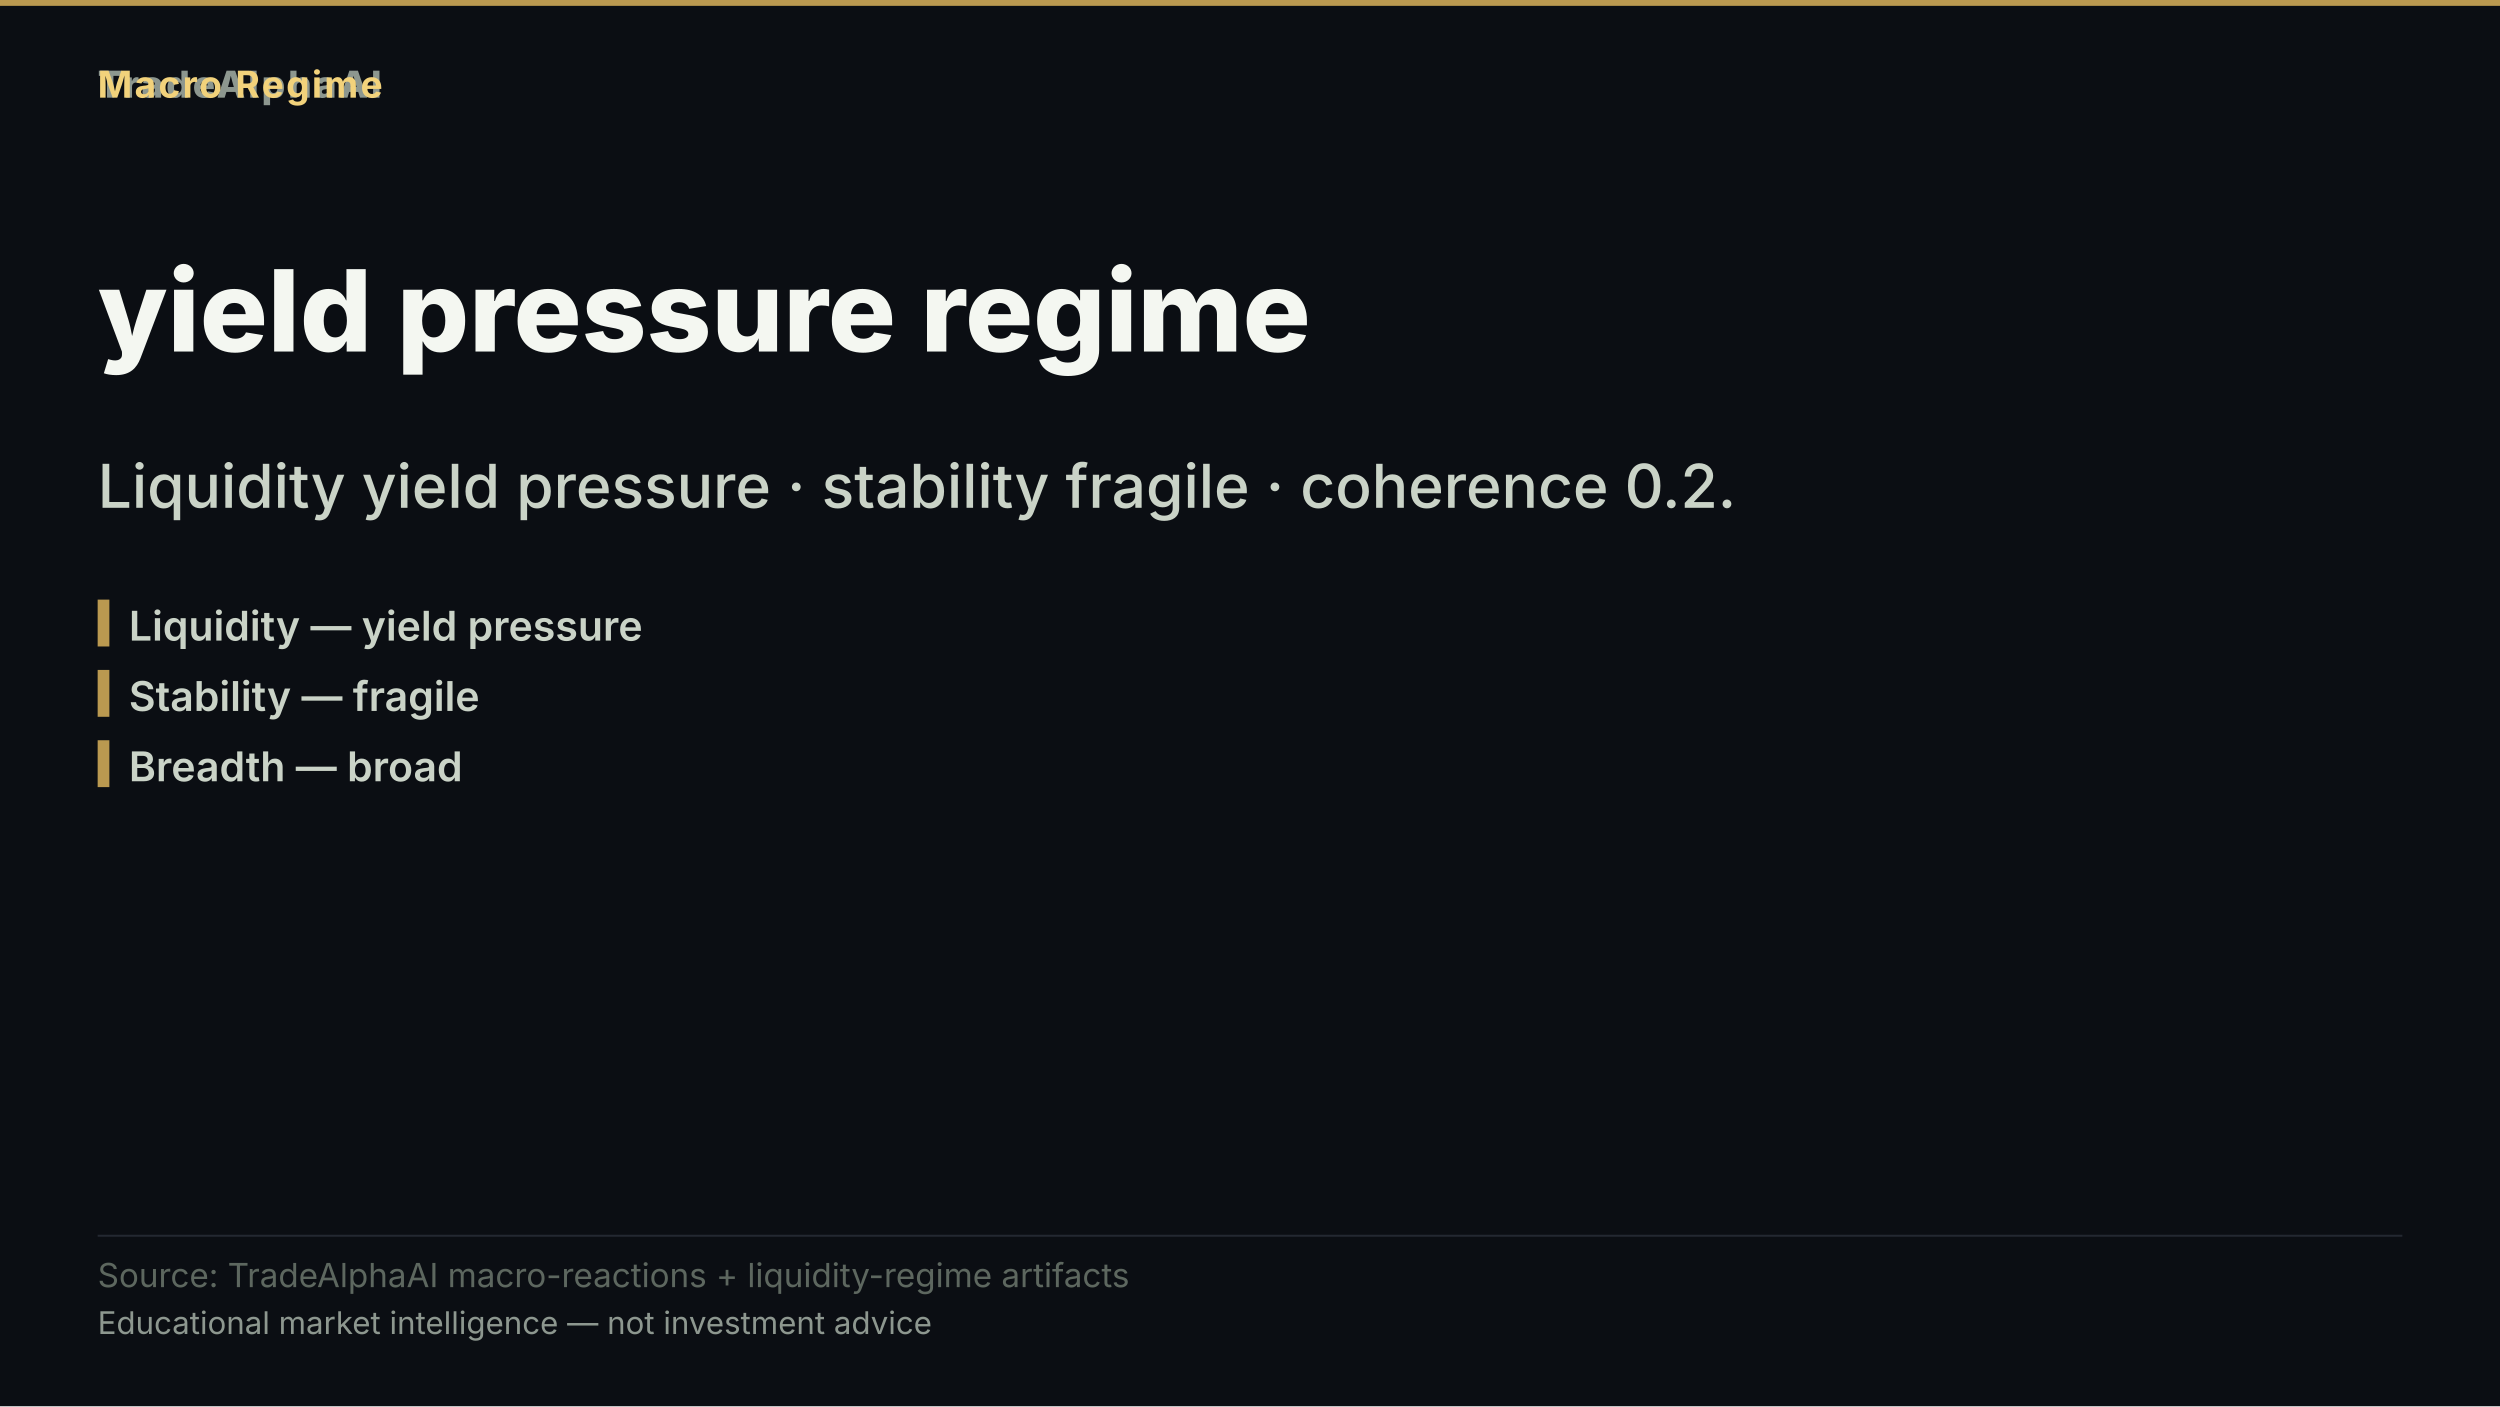
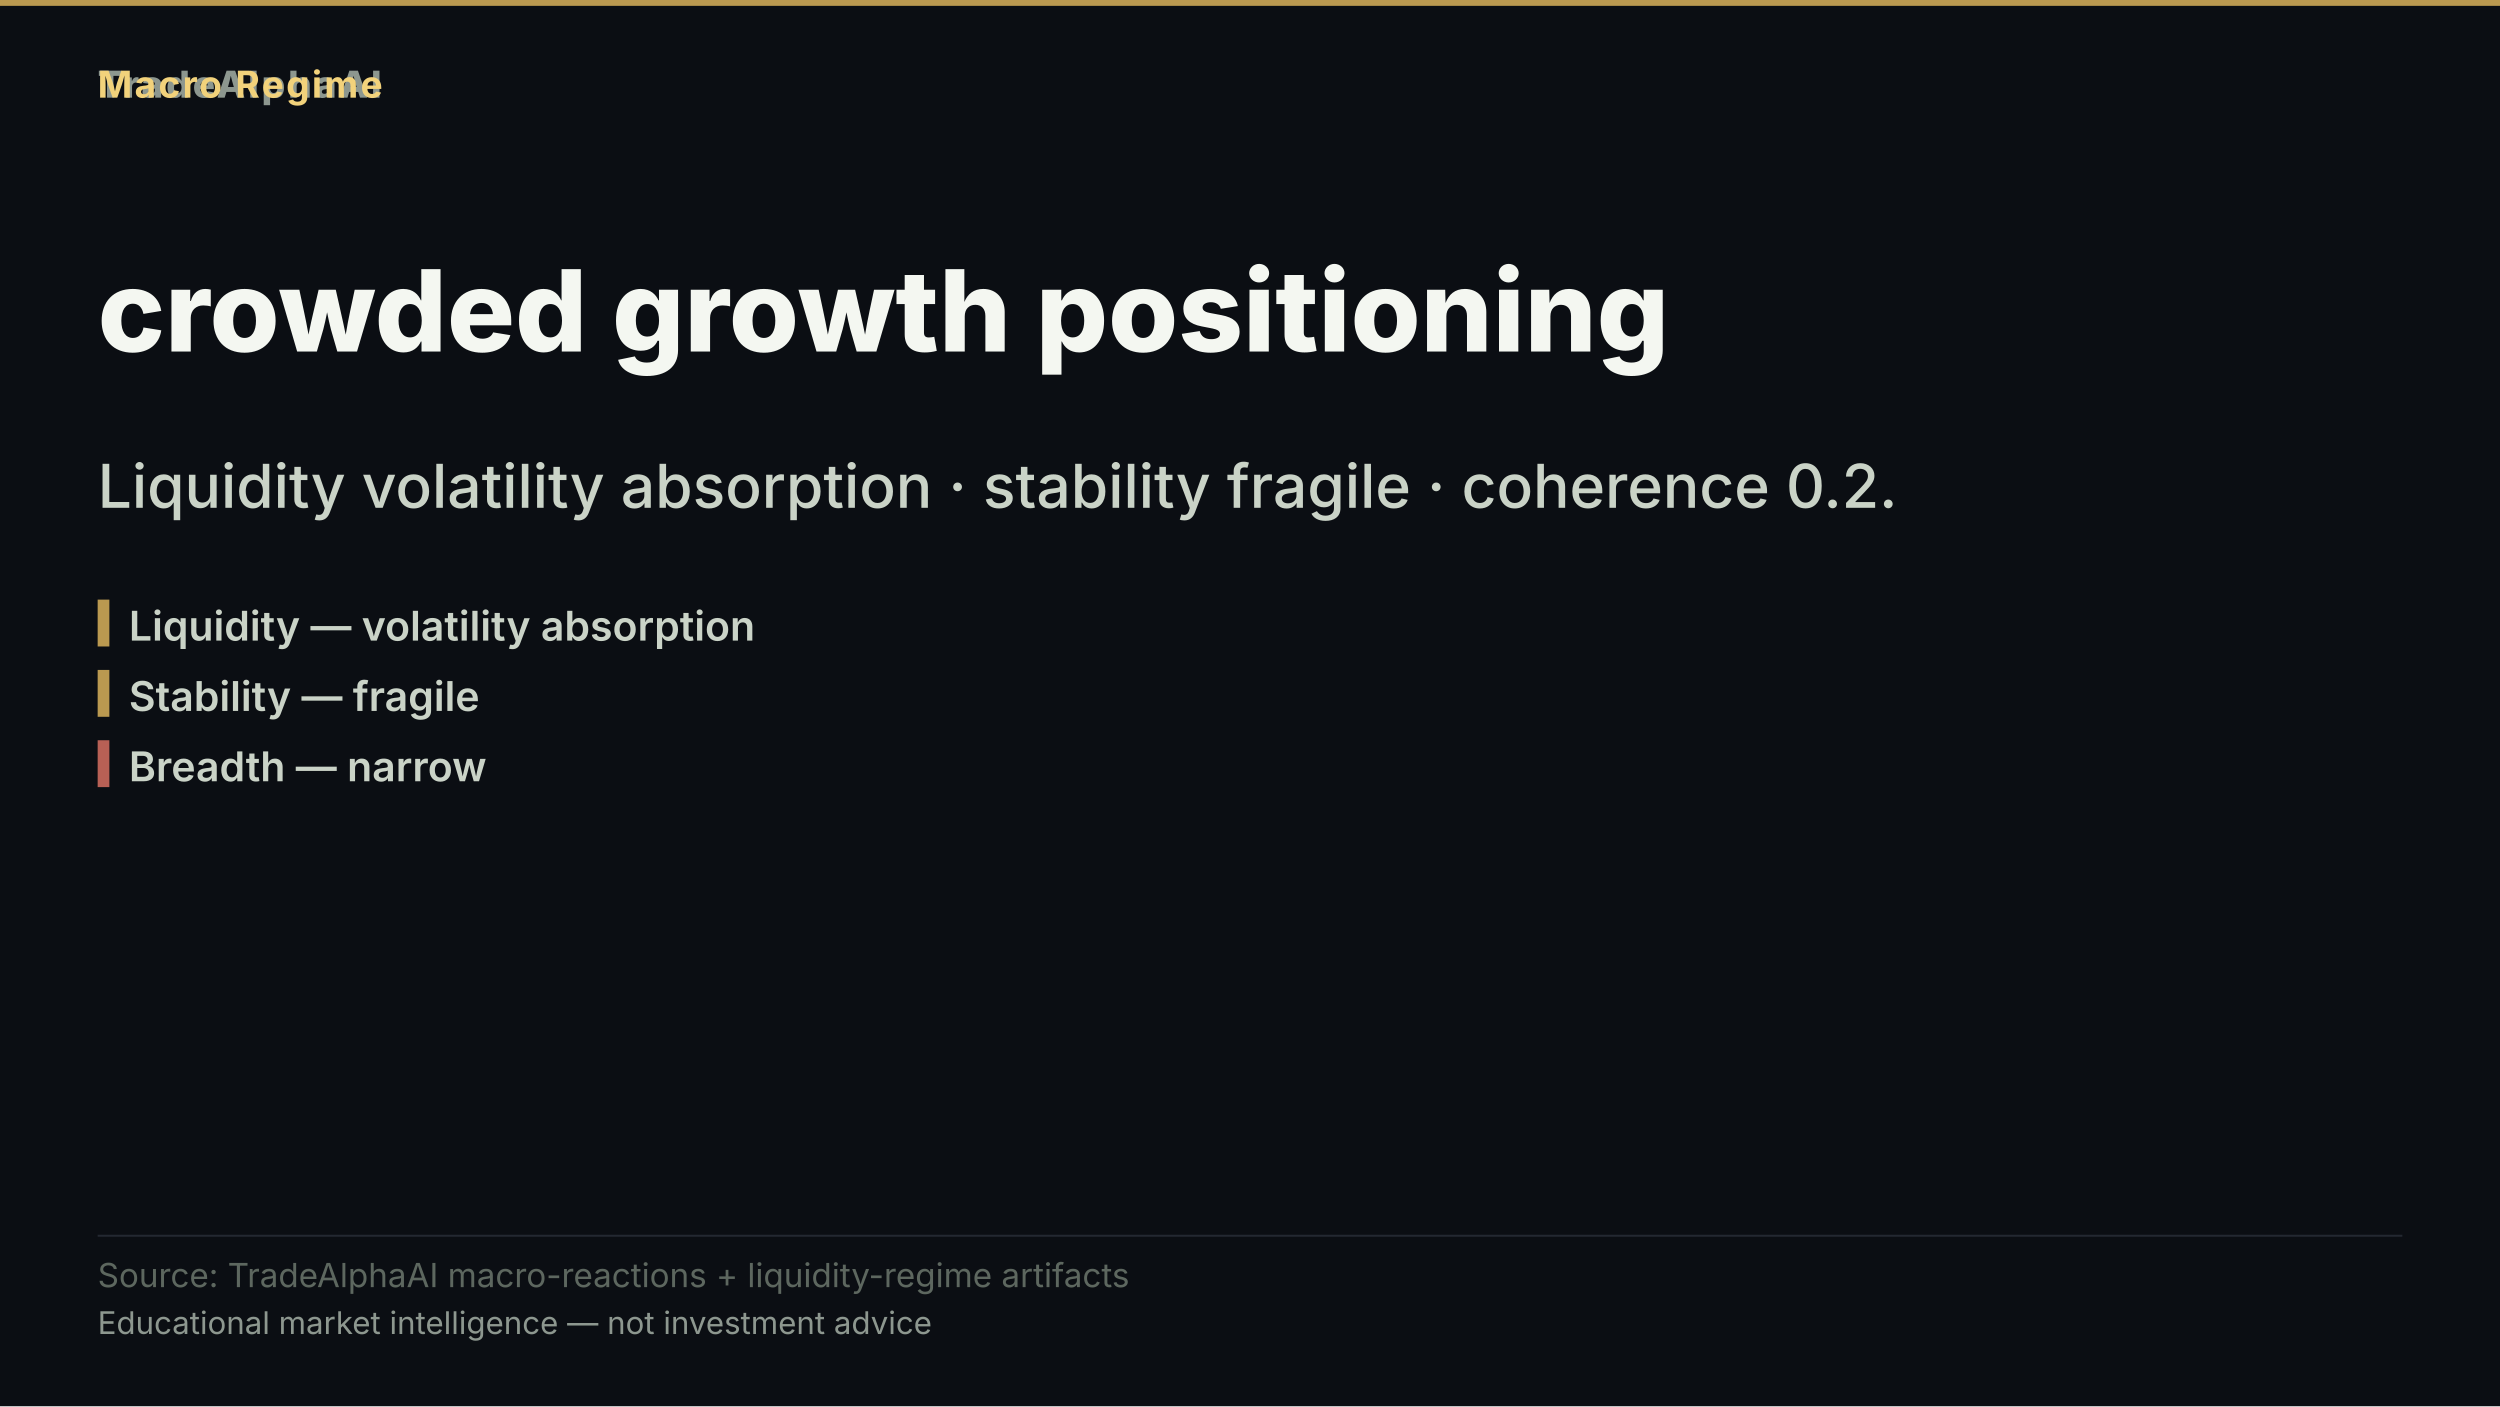
- <svg xmlns="http://www.w3.org/2000/svg" width="1280" height="720" viewBox="0 0 1280 720" role="img" aria-label="yield pressure regime">
+ <svg xmlns="http://www.w3.org/2000/svg" width="1280" height="720" viewBox="0 0 1280 720" role="img" aria-label="crowded growth positioning">
  <rect width="1280" height="720" fill="#0b0e13" />
  <rect x="0" y="0" width="1280" height="3" fill="#d8b15a" opacity="0.85" />
  <text x="50" y="50" font-family="'Inter','Segoe UI','Helvetica Neue',Arial,sans-serif" font-size="19" font-weight="800" letter-spacing="1.5" fill="#8d978f" text-anchor="start">TradeAlphaAI</text>
  <text x="50" y="50" font-family="'Inter','Segoe UI','Helvetica Neue',Arial,sans-serif" font-size="19" font-weight="700" letter-spacing="1.2" fill="#f2d27b" text-anchor="start">Macro Regime</text>
-   <text x="50" y="180" font-family="'Inter','Segoe UI','Helvetica Neue',Arial,sans-serif" font-size="58" font-weight="800" fill="#f4f7f1" text-anchor="start">yield pressure regime</text>
-   <text x="50" y="260" font-family="'Inter','Segoe UI','Helvetica Neue',Arial,sans-serif" font-size="31" font-weight="500" fill="#cad3c7" text-anchor="start">Liquidity yield pressure · stability fragile · coherence 0.2.</text>
+   <text x="50" y="180" font-family="'Inter','Segoe UI','Helvetica Neue',Arial,sans-serif" font-size="58" font-weight="800" fill="#f4f7f1" text-anchor="start">crowded growth positioning</text>
+   <text x="50" y="260" font-family="'Inter','Segoe UI','Helvetica Neue',Arial,sans-serif" font-size="31" font-weight="500" fill="#cad3c7" text-anchor="start">Liquidity volatility absorption · stability fragile · coherence 0.2.</text>
  <rect x="50" y="307" width="6" height="24" fill="#d8b15a" opacity="0.85" />
-   <text x="66" y="328" font-family="'Inter','Segoe UI','Helvetica Neue',Arial,sans-serif" font-size="21" font-weight="600" fill="#cad3c7" text-anchor="start">Liquidity — yield pressure</text>
+   <text x="66" y="328" font-family="'Inter','Segoe UI','Helvetica Neue',Arial,sans-serif" font-size="21" font-weight="600" fill="#cad3c7" text-anchor="start">Liquidity — volatility absorption</text>
  <rect x="50" y="343" width="6" height="24" fill="#d8b15a" opacity="0.85" />
  <text x="66" y="364" font-family="'Inter','Segoe UI','Helvetica Neue',Arial,sans-serif" font-size="21" font-weight="600" fill="#cad3c7" text-anchor="start">Stability — fragile</text>
-   <rect x="50" y="379" width="6" height="24" fill="#d8b15a" opacity="0.85" />
-   <text x="66" y="400" font-family="'Inter','Segoe UI','Helvetica Neue',Arial,sans-serif" font-size="21" font-weight="600" fill="#cad3c7" text-anchor="start">Breadth — broad</text>
+   <rect x="50" y="379" width="6" height="24" fill="#d66e60" opacity="0.85" />
+   <text x="66" y="400" font-family="'Inter','Segoe UI','Helvetica Neue',Arial,sans-serif" font-size="21" font-weight="600" fill="#cad3c7" text-anchor="start">Breadth — narrow</text>
  <rect x="50" y="632.2" width="1180" height="1" fill="rgba(148,163,184,0.18)" />
  <text x="50" y="659" font-family="'Inter','Segoe UI','Helvetica Neue',Arial,sans-serif" font-size="17" fill="#5d675f" text-anchor="start">Source: TradeAlphaAI macro-reactions + liquidity-regime artifacts</text>
  <text x="50" y="683" font-family="'Inter','Segoe UI','Helvetica Neue',Arial,sans-serif" font-size="16" fill="#8d978f" text-anchor="start">Educational market intelligence — not investment advice</text>
</svg>
